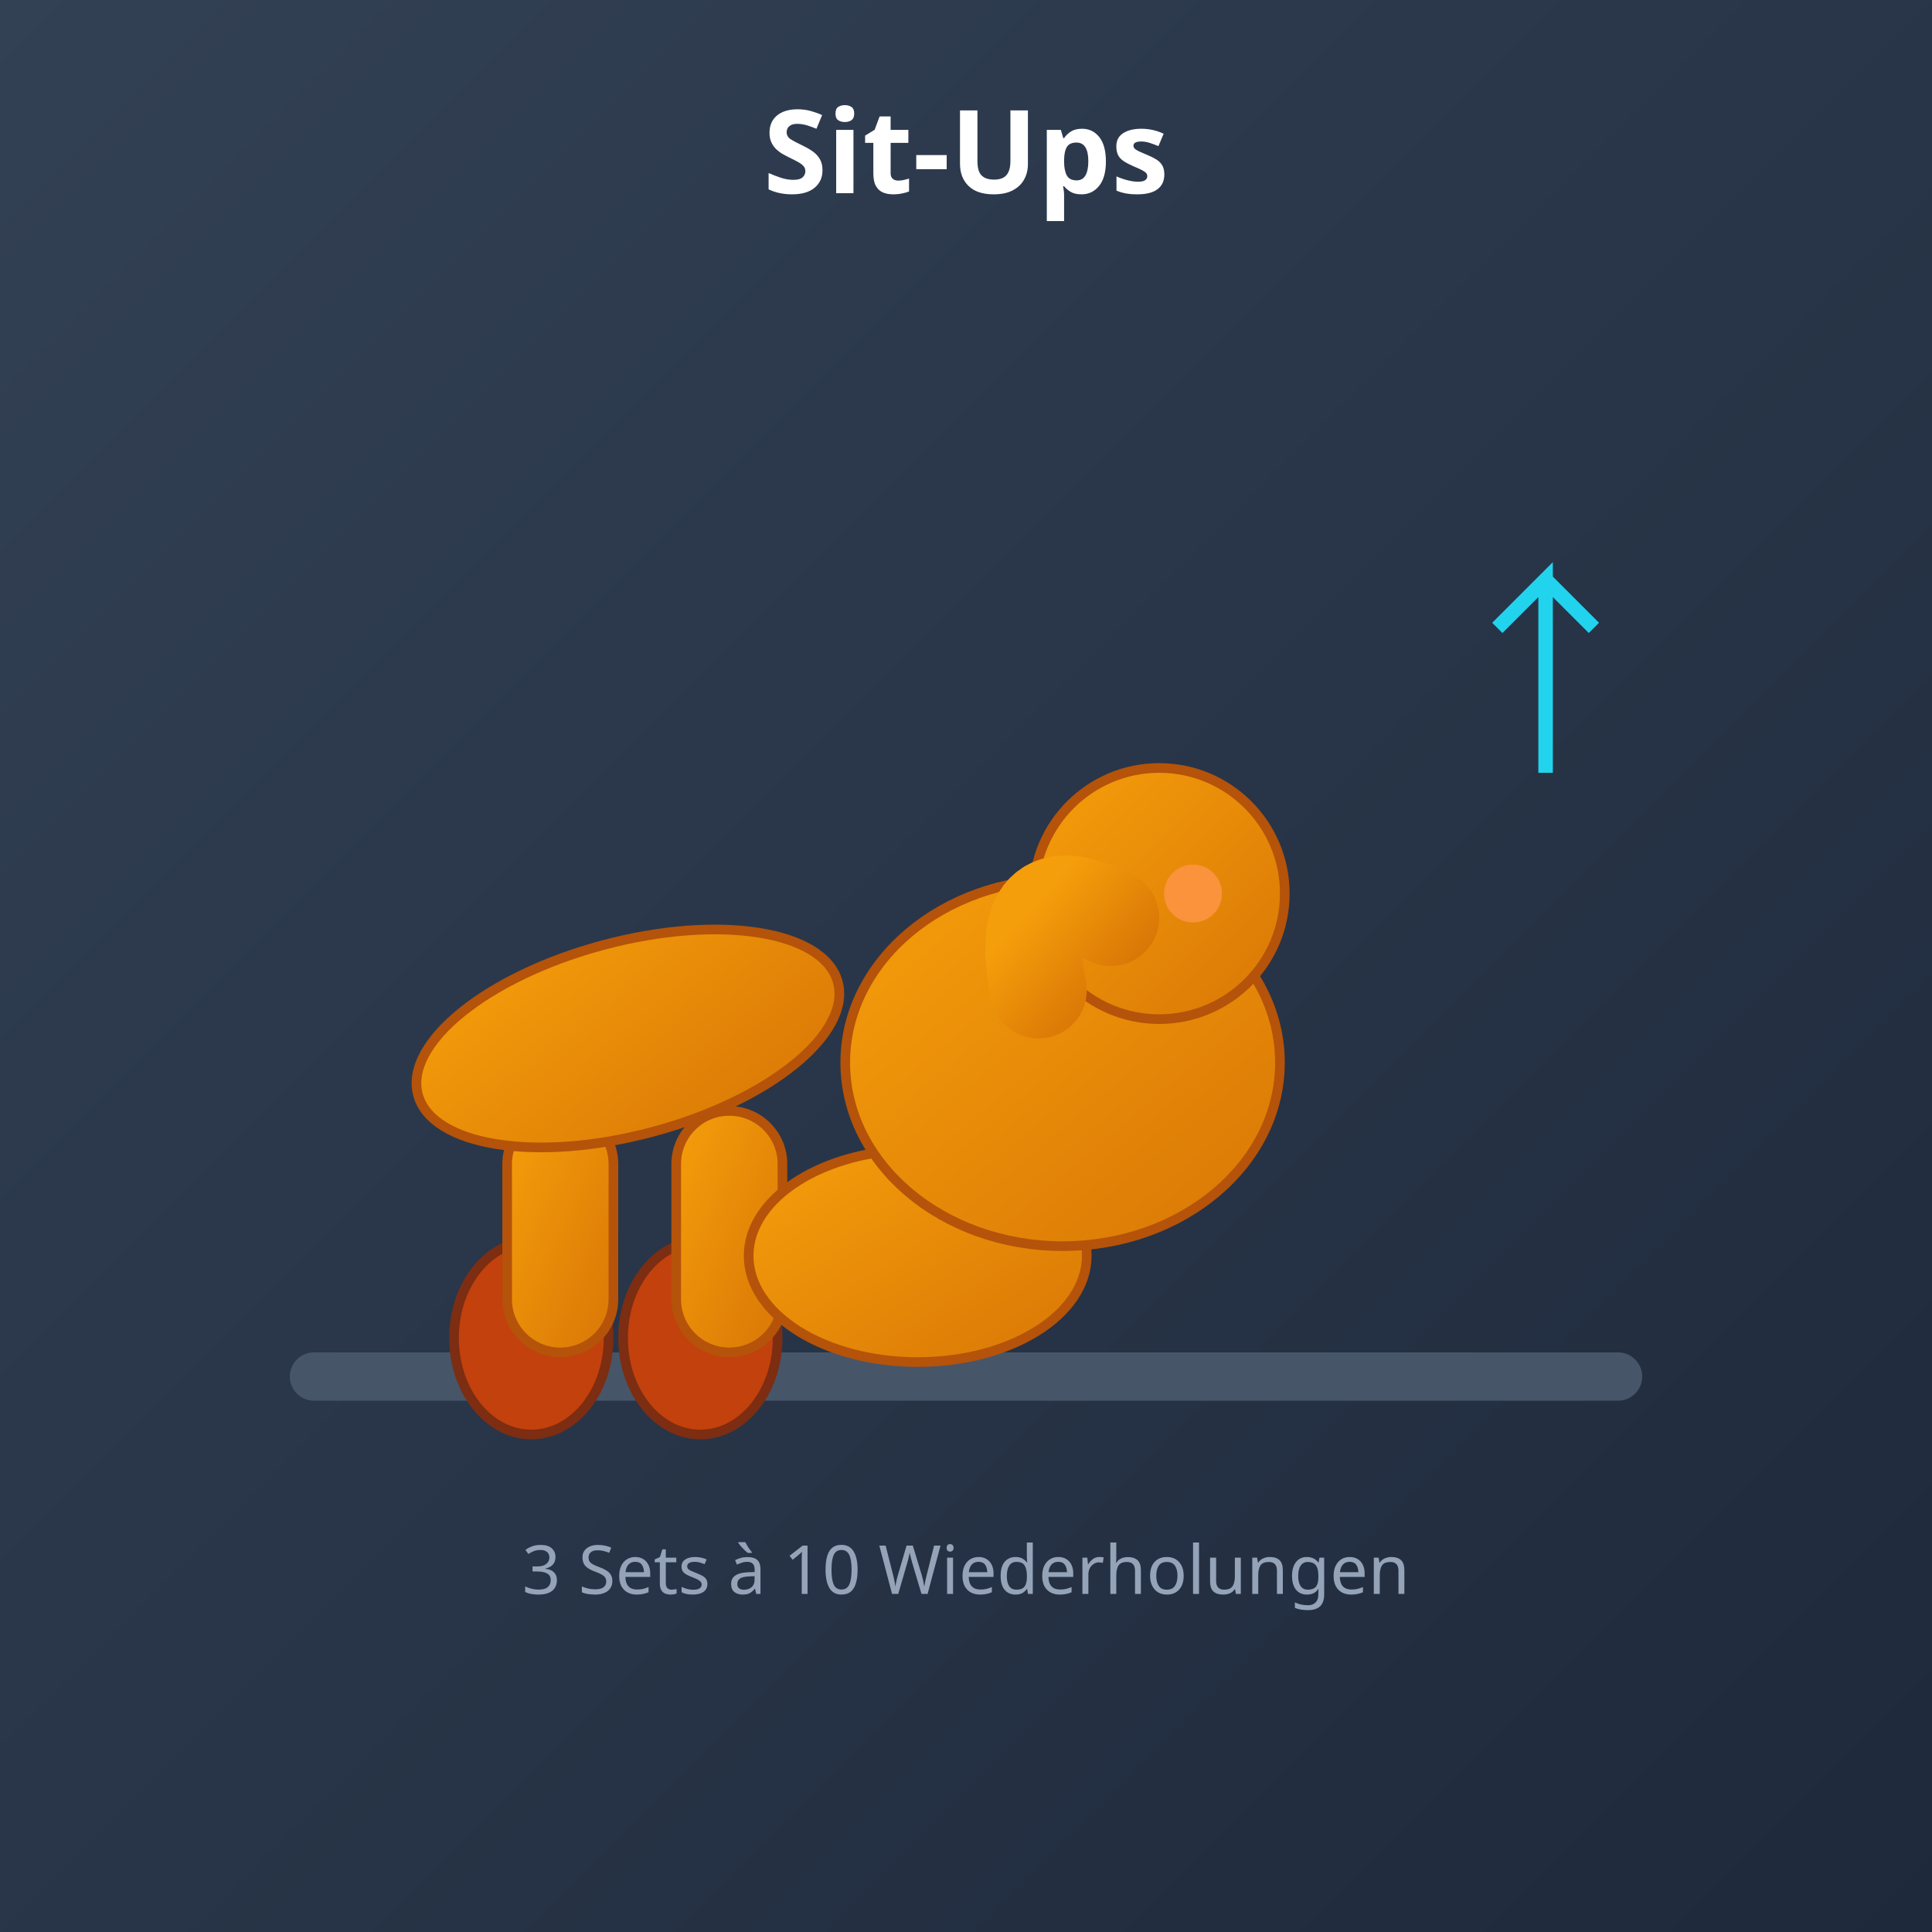
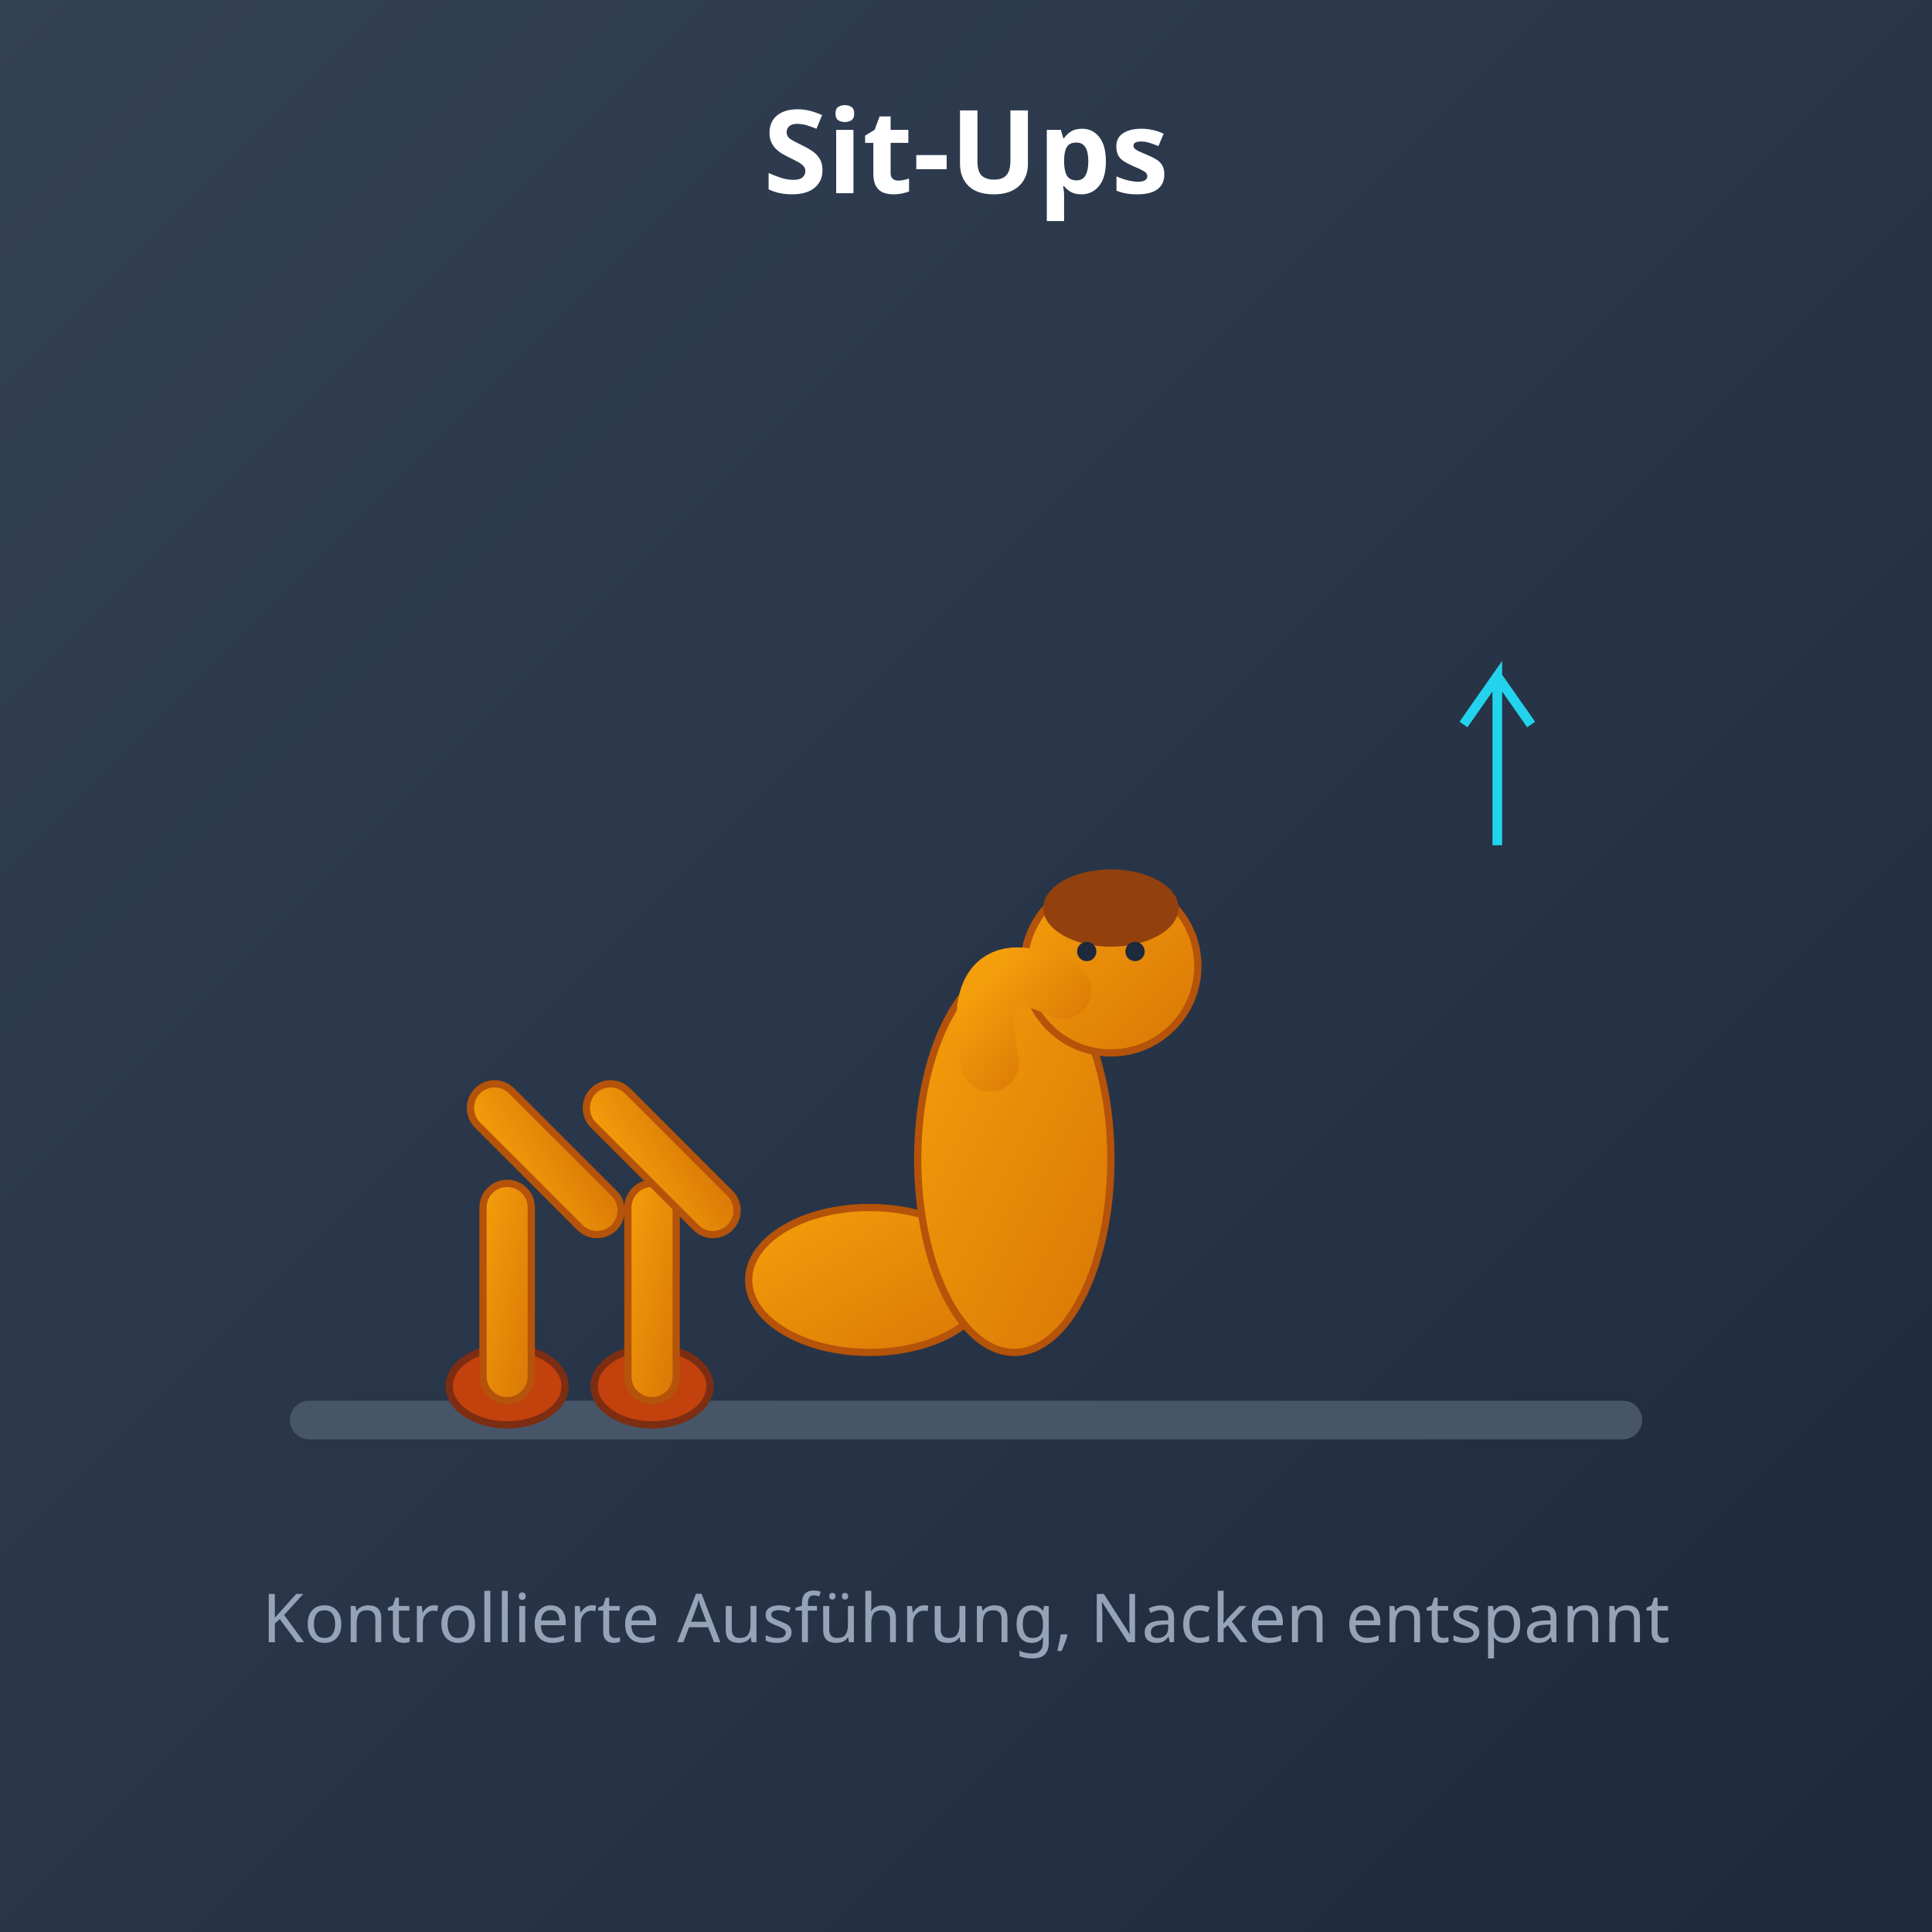
<svg xmlns="http://www.w3.org/2000/svg" width="400" height="400" viewBox="0 0 400 400">
  <defs>
    <linearGradient id="bgSitup" x1="0%" y1="0%" x2="100%" y2="100%">
      <stop offset="0%" style="stop-color:#334155;stop-opacity:1" />
      <stop offset="100%" style="stop-color:#1e293b;stop-opacity:1" />
    </linearGradient>
    <linearGradient id="bodySitup" x1="0%" y1="0%" x2="100%" y2="100%">
      <stop offset="0%" style="stop-color:#f59e0b;stop-opacity:1" />
      <stop offset="100%" style="stop-color:#d97706;stop-opacity:1" />
    </linearGradient>
  </defs>
  <rect width="400" height="400" fill="url(#bgSitup)" />
  <text x="200" y="40" font-family="system-ui" font-size="24" font-weight="bold" fill="#ffffff" text-anchor="middle">Sit-Ups</text>
-   <rect x="60" y="280" width="280" height="10" rx="5" fill="#475569" />
-   <ellipse cx="110" cy="277" rx="16" ry="20" fill="#c2410c" stroke="#7c2d12" stroke-width="2" />
-   <ellipse cx="145" cy="277" rx="16" ry="20" fill="#c2410c" stroke="#7c2d12" stroke-width="2" />
-   <rect x="105" y="230" width="22" height="50" rx="11" fill="url(#bodySitup)" stroke="#b45309" stroke-width="2" />
-   <rect x="140" y="230" width="22" height="50" rx="11" fill="url(#bodySitup)" stroke="#b45309" stroke-width="2" />
-   <ellipse cx="130" cy="215" rx="45" ry="20" fill="url(#bodySitup)" stroke="#b45309" stroke-width="2" transform="rotate(-15 130 215)" />
-   <ellipse cx="190" cy="260" rx="35" ry="22" fill="url(#bodySitup)" stroke="#b45309" stroke-width="2" />
+   <rect x="60" y="290" width="280" height="8" rx="4" fill="#475569" />
+   <ellipse cx="105" cy="287" rx="12" ry="8" fill="#c2410c" stroke="#7c2d12" stroke-width="1.5" />
+   <ellipse cx="135" cy="287" rx="12" ry="8" fill="#c2410c" stroke="#7c2d12" stroke-width="1.5" />
+   <rect x="100" y="245" width="10" height="45" rx="5" fill="url(#bodySitup)" stroke="#b45309" stroke-width="1.5" />
+   <rect x="130" y="245" width="10" height="45" rx="5" fill="url(#bodySitup)" stroke="#b45309" stroke-width="1.5" />
+   <rect x="108" y="220" width="10" height="40" rx="5" fill="url(#bodySitup)" stroke="#b45309" stroke-width="1.5" transform="rotate(-45 113 240)" />
+   <rect x="132" y="220" width="10" height="40" rx="5" fill="url(#bodySitup)" stroke="#b45309" stroke-width="1.5" transform="rotate(-45 137 240)" />
+   <ellipse cx="180" cy="265" rx="25" ry="15" fill="url(#bodySitup)" stroke="#b45309" stroke-width="1.5" />
  <g>
-     <ellipse cx="220" cy="220" rx="45" ry="38" fill="url(#bodySitup)" stroke="#b45309" stroke-width="2">
-       <animate attributeName="cy" values="220;180;220" dur="2.5s" repeatCount="indefinite" />
-       <animate attributeName="cx" values="220;240;220" dur="2.5s" repeatCount="indefinite" />
+     <ellipse cx="210" cy="240" rx="20" ry="40" fill="url(#bodySitup)" stroke="#b45309" stroke-width="1.5">
+       <animate attributeName="cy" values="240;200;240" dur="2.5s" repeatCount="indefinite" />
+       <animate attributeName="cx" values="210;235;210" dur="2.5s" repeatCount="indefinite" />
+       <animateTransform attributeName="transform" type="rotate" values="0 210 265; -45 235 265; 0 210 265" dur="2.5s" repeatCount="indefinite" />
    </ellipse>
-     <circle cx="240" cy="185" r="26" fill="url(#bodySitup)" stroke="#b45309" stroke-width="2">
-       <animate attributeName="cy" values="185;145;185" dur="2.5s" repeatCount="indefinite" />
-       <animate attributeName="cx" values="240;265;240" dur="2.5s" repeatCount="indefinite" />
+     <circle cx="230" cy="200" r="18" fill="url(#bodySitup)" stroke="#b45309" stroke-width="1.5">
+       <animate attributeName="cy" values="200;165;200" dur="2.5s" repeatCount="indefinite" />
+       <animate attributeName="cx" values="230;260;230" dur="2.5s" repeatCount="indefinite" />
    </circle>
-     <circle cx="247" cy="185" r="6" fill="#fb923c">
-       <animate attributeName="cy" values="185;145;185" dur="2.5s" repeatCount="indefinite" />
-       <animate attributeName="cx" values="247;272;247" dur="2.5s" repeatCount="indefinite" />
+     <ellipse cx="230" cy="188" rx="14" ry="8" fill="#92400e">
+       <animate attributeName="cy" values="188;153;188" dur="2.5s" repeatCount="indefinite" />
+       <animate attributeName="cx" values="230;260;230" dur="2.5s" repeatCount="indefinite" />
+     </ellipse>
+     <circle cx="225" cy="197" r="2" fill="#1e293b">
+       <animate attributeName="cy" values="197;162;197" dur="2.5s" repeatCount="indefinite" />
+       <animate attributeName="cx" values="225;255;225" dur="2.5s" repeatCount="indefinite" />
    </circle>
-     <path d="M 230 190 Q 210 180 215 205" stroke="url(#bodySitup)" stroke-width="20" fill="none" stroke-linecap="round">
-       <animate attributeName="d" values="M 230 190 Q 210 180 215 205; M 250 150 Q 230 140 235 165; M 230 190 Q 210 180 215 205" dur="2.5s" repeatCount="indefinite" />
+     <circle cx="235" cy="197" r="2" fill="#1e293b">
+       <animate attributeName="cy" values="197;162;197" dur="2.5s" repeatCount="indefinite" />
+       <animate attributeName="cx" values="235;265;235" dur="2.5s" repeatCount="indefinite" />
+     </circle>
+     <path d="M 220 205 Q 200 195 205 220" stroke="url(#bodySitup)" stroke-width="12" fill="none" stroke-linecap="round">
+       <animate attributeName="d" values="M 220 205 Q 200 195 205 220; M 250 170 Q 230 160 235 185; M 220 205 Q 200 195 205 220" dur="2.5s" repeatCount="indefinite" />
    </path>
  </g>
-   <path d="M 320 160 L 320 120 L 310 130 M 320 120 L 330 130" stroke="#22d3ee" stroke-width="3" fill="none">
+   <path d="M 310 175 L 310 140 L 303 150 M 310 140 L 317 150" stroke="#22d3ee" stroke-width="2" fill="none">
    <animate attributeName="opacity" values="1;0.3;1" dur="2.5s" repeatCount="indefinite" />
  </path>
-   <text x="200" y="330" font-family="system-ui" font-size="14" fill="#94a3b8" text-anchor="middle">3 Sets à 10 Wiederholungen</text>
+   <text x="200" y="340" font-family="system-ui" font-size="14" fill="#94a3b8" text-anchor="middle">Kontrollierte Ausführung, Nacken entspannt</text>
</svg>
